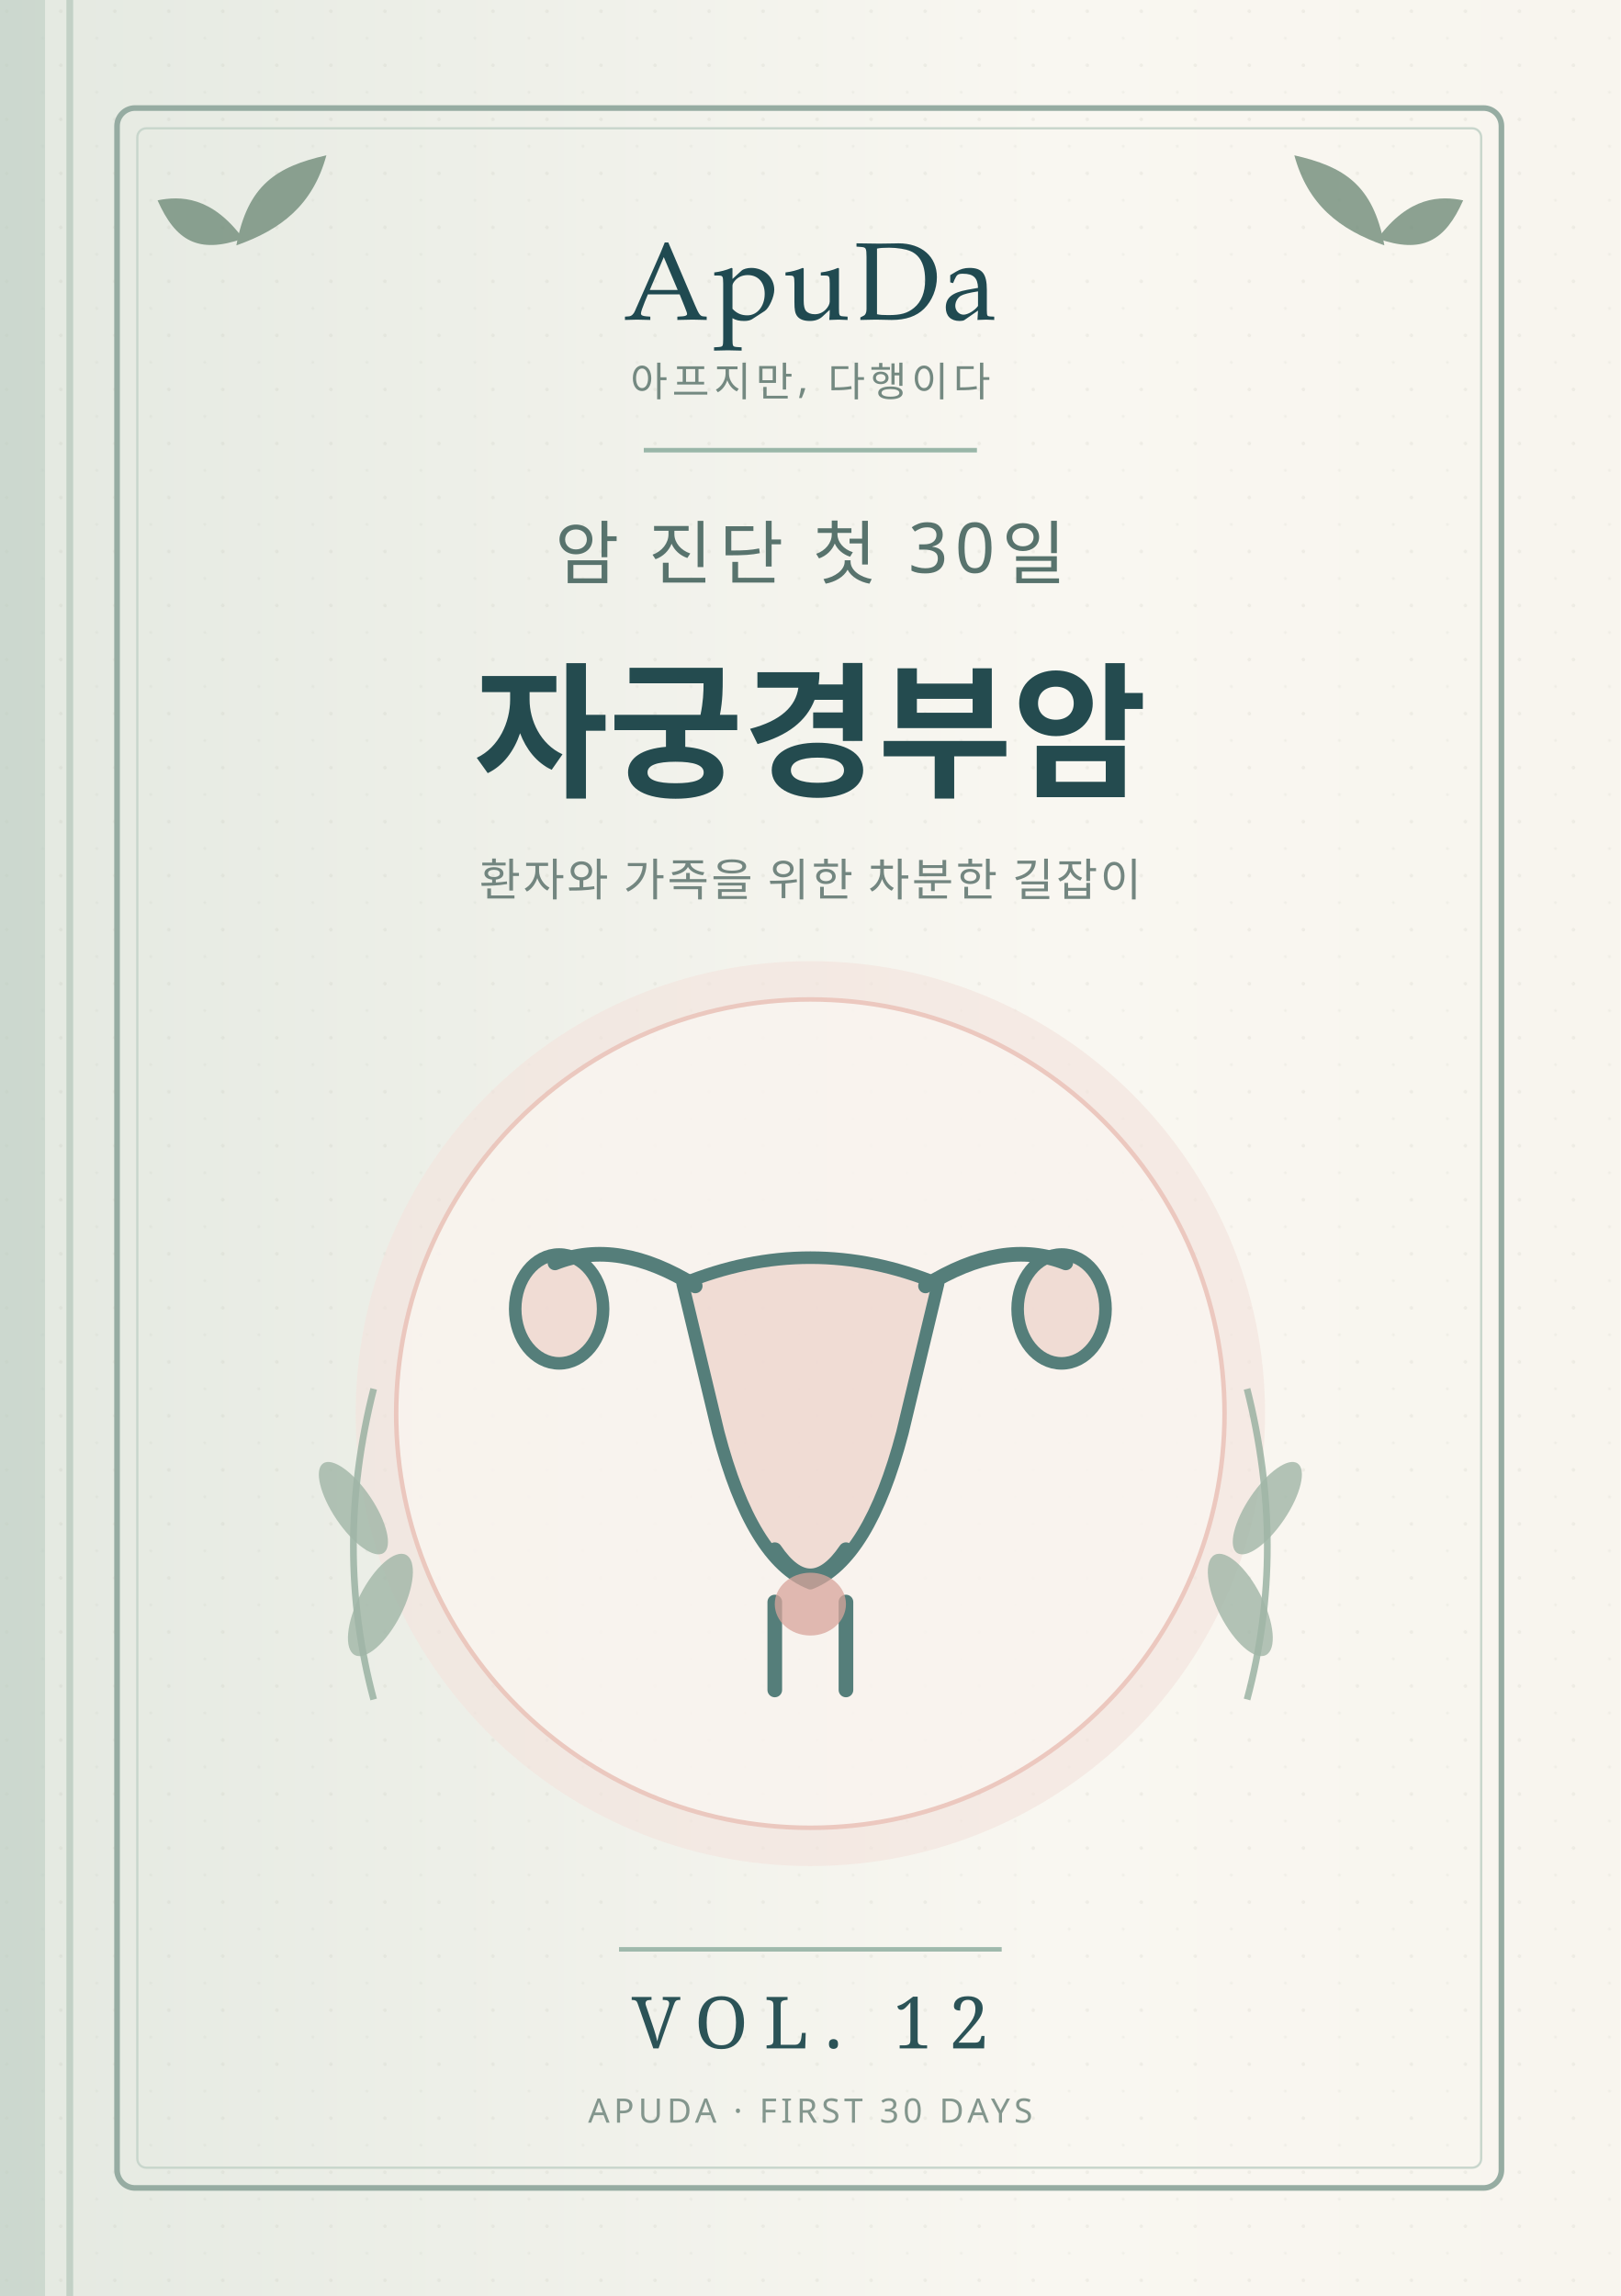
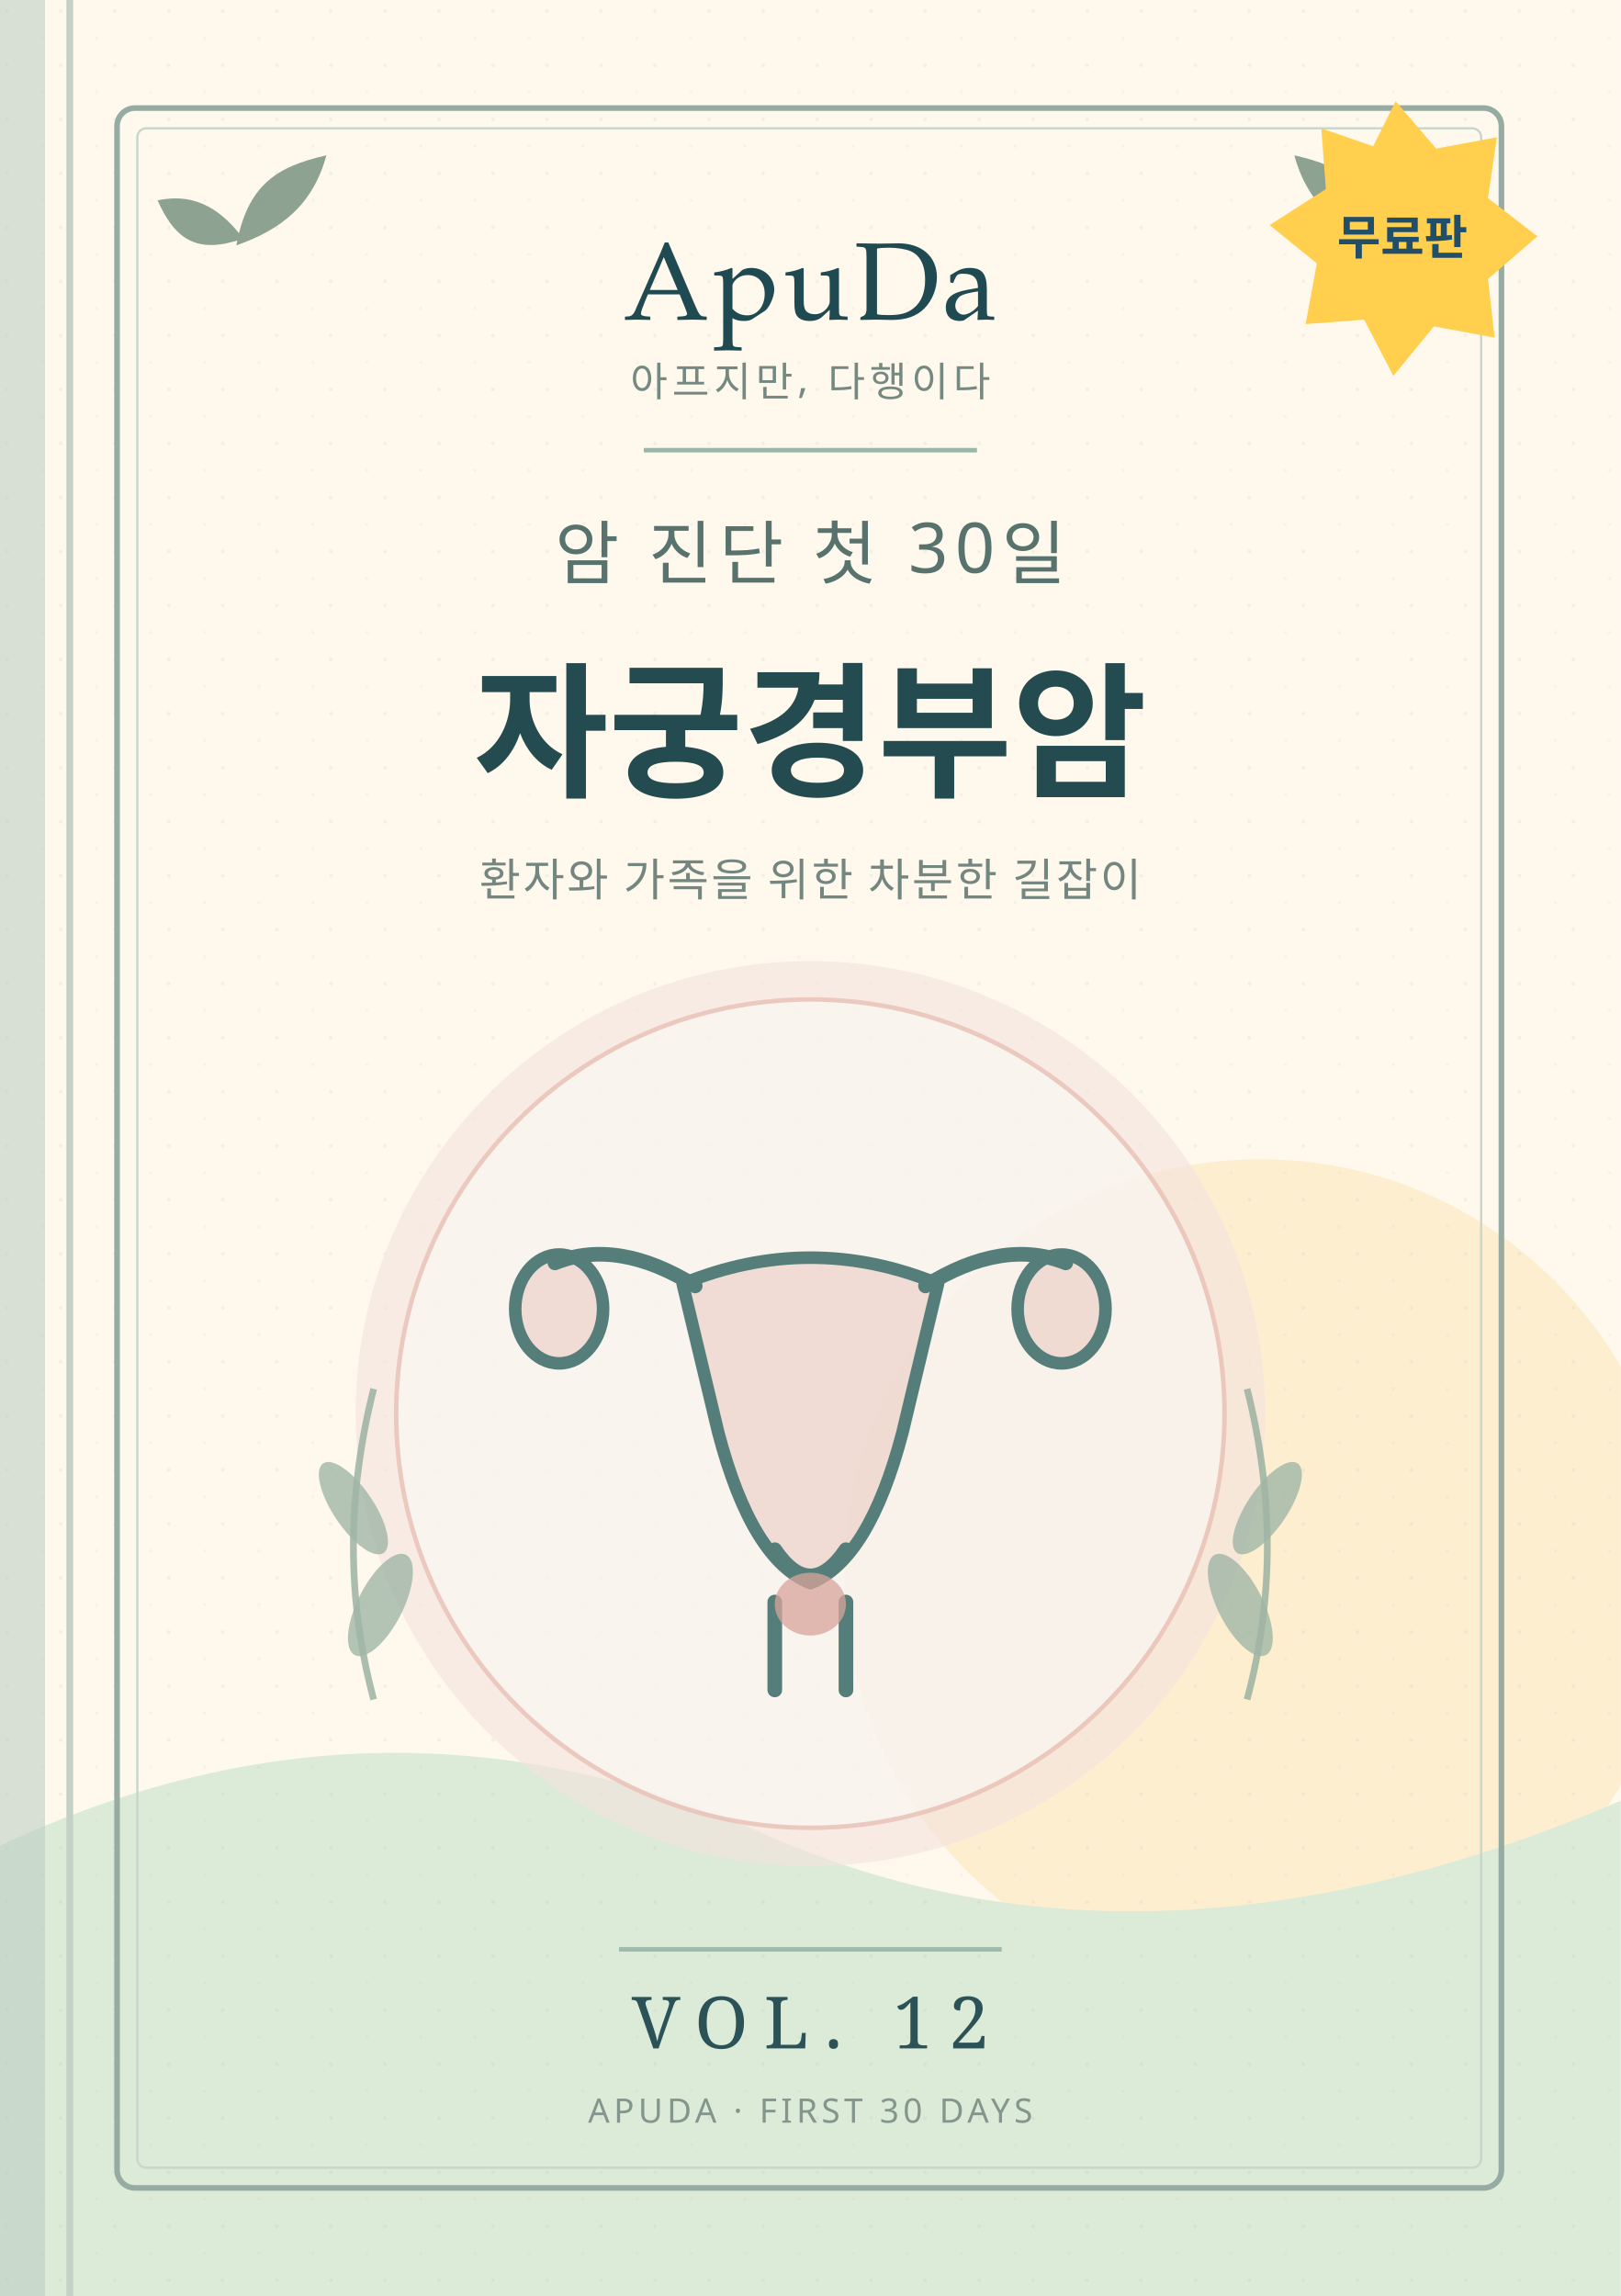
<svg xmlns="http://www.w3.org/2000/svg" width="720" height="1020" viewBox="0 0 720 1020" role="img" aria-labelledby="title description">
  <defs>
    <pattern id="paper" width="24" height="24" patternUnits="userSpaceOnUse">
      <circle cx="3" cy="5" r=".8" fill="#B6B8A9" opacity=".16" />
      <circle cx="19" cy="17" r=".65" fill="#B6B8A9" opacity=".12" />
    </pattern>
    <linearGradient id="book" x1="0" y1="0" x2="1" y2="0">
      <stop stop-color="#E4E9E1" />
      <stop offset=".65" stop-color="#F9F7F1" />
      <stop offset="1" stop-color="#F8F5EE" />
    </linearGradient>
  </defs>
-   <rect width="720" height="1020" fill="url(#book)" />
+   <rect width="720" height="1020" fill="#fff8ed" />
+   <circle cx="560" cy="700" r="185" fill="#fbe4b4" opacity=".5" />
+   <path d="M0 820 Q170 740 340 815 T720 800 V1020 H0Z" fill="#dcead8" />
  <rect width="720" height="1020" fill="url(#paper)" />
  <rect width="20" height="1020" fill="#B9CCC0" opacity=".56" />
  <path d="M31 0 V1020" stroke="#C3D1C6" stroke-width="3" />
  <rect x="52" y="48" width="615" height="924" rx="8" fill="none" stroke="#96ACA2" stroke-width="2.5" />
  <rect x="61" y="57" width="597" height="906" rx="4" fill="none" stroke="#C8D6CC" stroke-width="1" />
  <g fill="#708C79" opacity=".8">
    <path d="M105 109 C110 82 123 74 145 69 C139 91 125 102 105 109Z" />
    <path d="M108 106 C94 87 80 87 70 89 C78 107 88 113 108 106Z" />
    <path d="M615 109 C610 82 597 74 575 69 C581 91 595 102 615 109Z" />
    <path d="M612 106 C626 87 640 87 650 89 C642 107 632 113 612 106Z" />
  </g>
  <text x="360" y="142" font-family="Georgia,Palatino,serif" font-size="49" letter-spacing="1.8" text-anchor="middle" fill="#204A51">ApuDa</text>
  <text x="360" y="176" font-family="'Noto Sans KR','Malgun Gothic',sans-serif" font-size="18" text-anchor="middle" letter-spacing="2" fill="#748981">아프지만, 다행이다</text>
  <path d="M286 200 H434" stroke="#99B6A8" stroke-width="2" />
  <text x="360" y="257" font-family="'Noto Sans KR','Malgun Gothic',sans-serif" font-weight="500" font-size="31" text-anchor="middle" letter-spacing="3" fill="#58736D">암 진단 첫 30일</text>
  <g text-anchor="middle" font-family="'Noto Serif KR','Nanum Myeongjo','Malgun Gothic',serif" font-weight="700" fill="#244B4F">
    <text x="360" y="349" font-size="65">자궁경부암</text>
  </g>
  <text x="360" y="398" font-family="'Noto Sans KR','Malgun Gothic',sans-serif" font-size="20" text-anchor="middle" letter-spacing="1.1" fill="#738680">환자와 가족을 위한 차분한 길잡이</text>
  <ellipse cx="360" cy="628" rx="202" ry="201" fill="#F3E4DD" opacity=".66" />
  <circle cx="360" cy="628" r="184" fill="#FAF8F3" opacity=".68" stroke="#E7B9AF" stroke-width="2" />
  <g transform="translate(360 628) scale(.93)">
    <g fill="#E8C9BF" fill-opacity=".55" stroke="#557E7A" stroke-width="6" stroke-linecap="round" stroke-linejoin="round">
      <path d="M-61-62 Q0-87 61-62 L44 9 Q28 70 0 81 Q-28 70-44 9Z" />
      <ellipse cx="-120" cy="-50" rx="21" ry="26" />
      <ellipse cx="120" cy="-50" rx="21" ry="26" />
    </g>
    <g fill="none" stroke="#557E7A" stroke-width="7" stroke-linecap="round" stroke-linejoin="round">
      <path d="M-55-61 Q-92-84-122-72 M55-61 Q92-84 122-72 M-17 65 Q0 90 17 65 M-17 90 V132 M17 90 V132" />
    </g>
    <ellipse cx="0" cy="91" rx="17" ry="15" fill="#D8A49B" opacity=".75" />
  </g>
  <path d="M166 755 Q148 688 166 617 M554 755 Q572 688 554 617" stroke="#8FAA9A" stroke-width="3" fill="none" opacity=".75" />
  <g fill="#A0B5A6" opacity=".8">
    <ellipse cx="157" cy="670" rx="9" ry="24" transform="rotate(-34 157 670)" />
    <ellipse cx="169" cy="713" rx="10" ry="25" transform="rotate(27 169 713)" />
    <ellipse cx="563" cy="670" rx="9" ry="24" transform="rotate(34 563 670)" />
    <ellipse cx="551" cy="713" rx="10" ry="25" transform="rotate(-27 551 713)" />
  </g>
  <path d="M275 866 H445" stroke="#9FB9AC" stroke-width="2" />
  <text x="360" y="910" font-family="Georgia,serif" font-size="32" letter-spacing="7" text-anchor="middle" fill="#2B5357">VOL. 12</text>
  <text x="360" y="943" font-family="'Noto Sans KR','Malgun Gothic',sans-serif" font-size="15" letter-spacing="1.8" text-anchor="middle" fill="#83968D">APUDA · FIRST 30 DAYS</text>
+   <path d="M620 45 L638 66 665 61 661 88 683 105 661 124 664 150 637 145 619 167 606 142 580 144 585 117 564 100 589 84 587 57 610 65Z" fill="#ffcf4d" />
+   <text x="623" y="113" text-anchor="middle" font-size="21" font-weight="900" font-family="sans-serif" fill="#214e68">무료판</text>
</svg>
